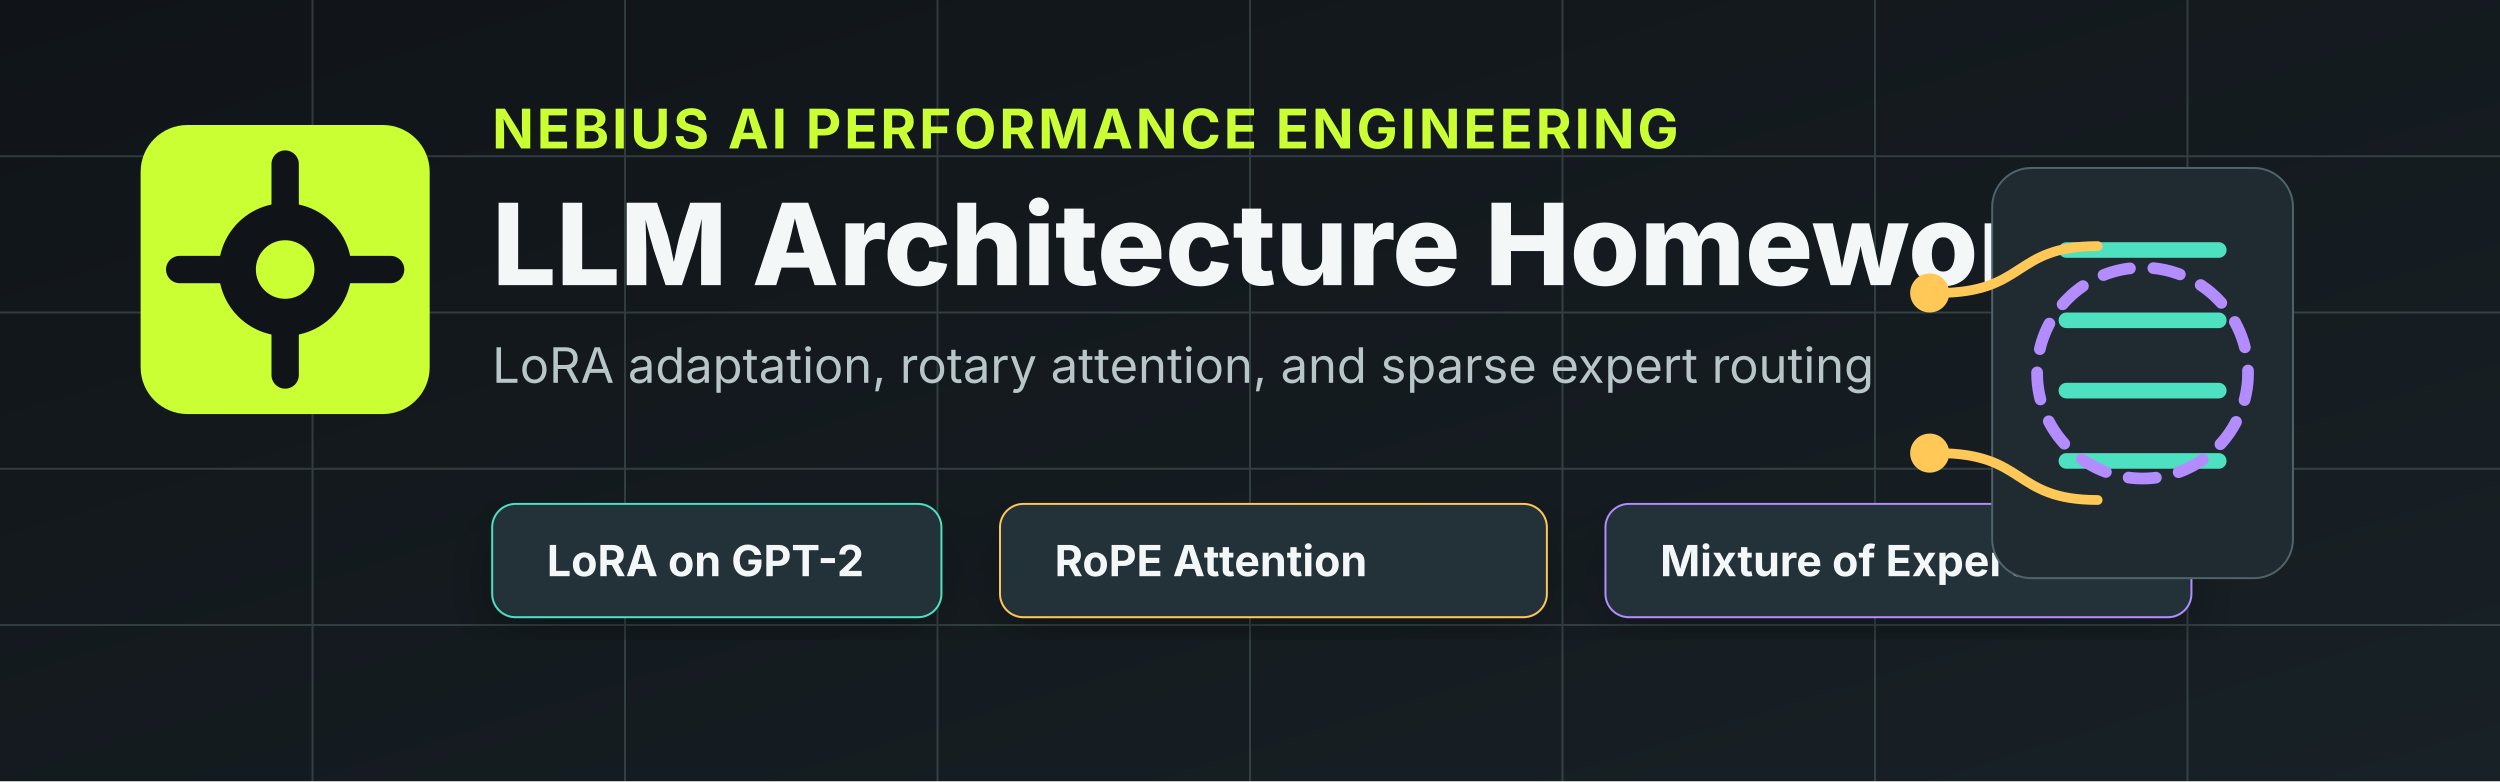
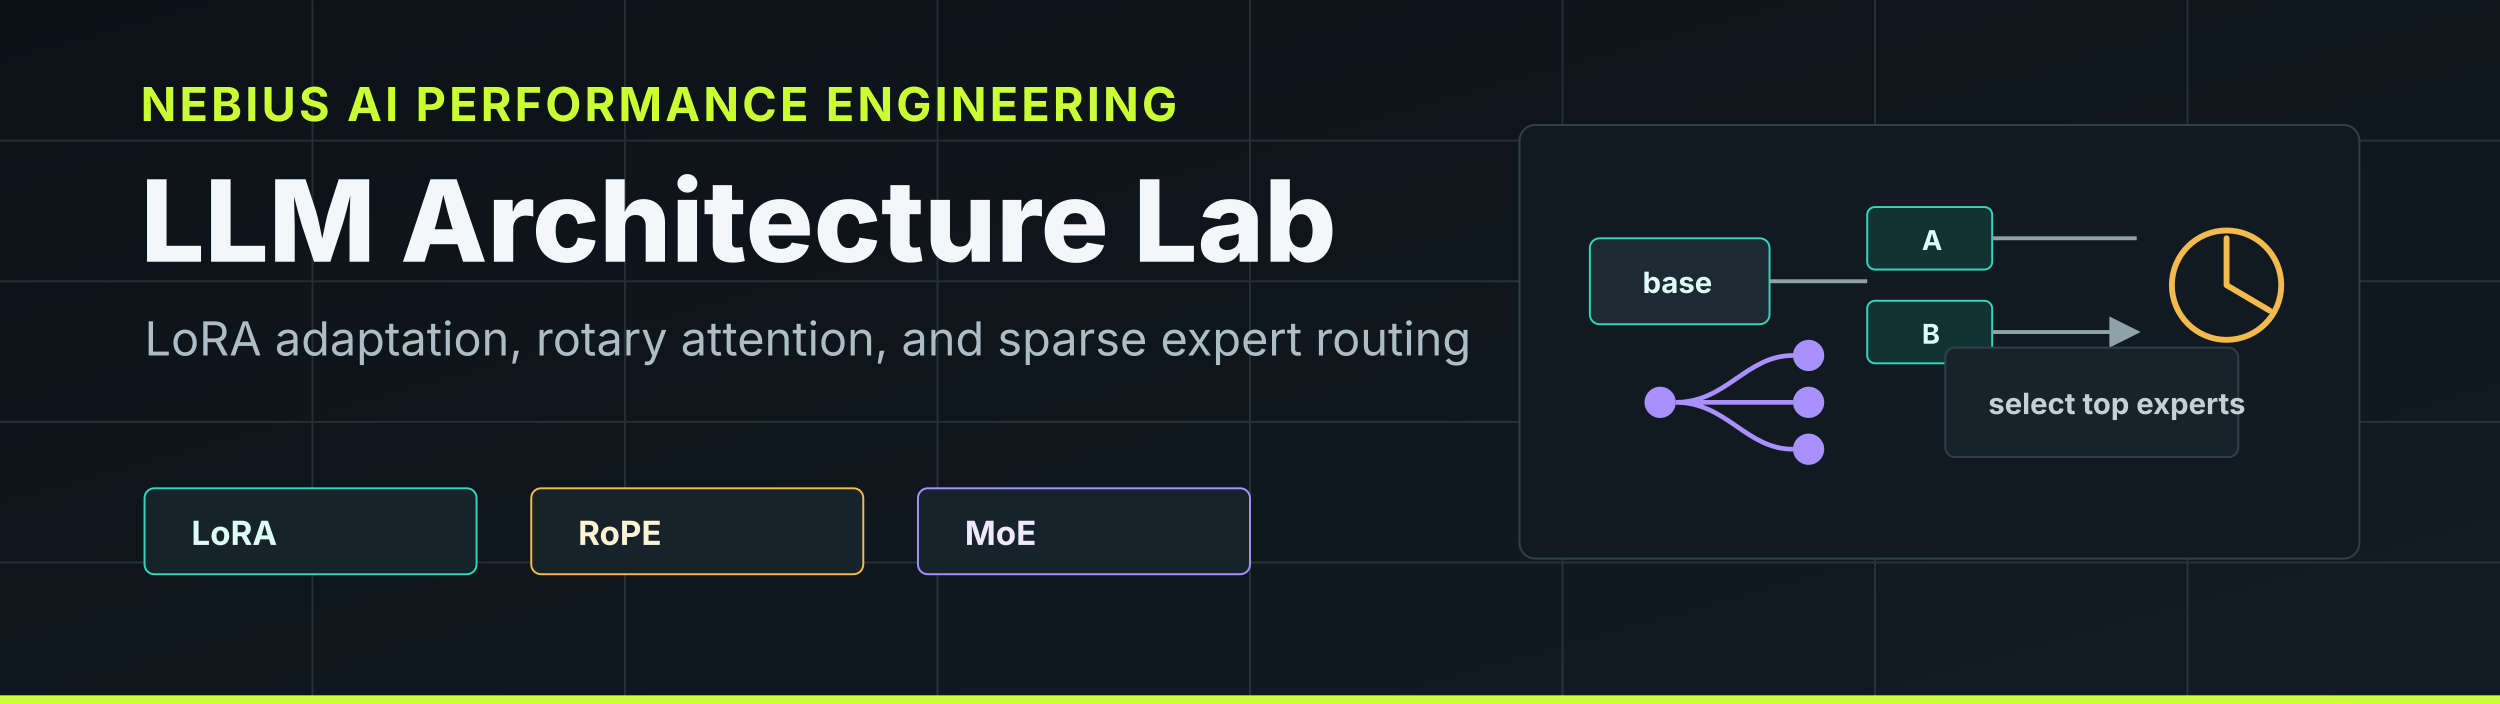
- <svg xmlns="http://www.w3.org/2000/svg" width="1280" height="400" viewBox="0 0 1280 400" role="img" aria-labelledby="title desc">
+ <svg xmlns="http://www.w3.org/2000/svg" width="1280" height="360" viewBox="0 0 1280 360" role="img" aria-labelledby="title desc">
  <defs>
    <linearGradient id="bg" x1="0" y1="0" x2="1" y2="1">
-       <stop offset="0" stop-color="#101418" />
-       <stop offset="1" stop-color="#182126" />
+       <stop offset="0" stop-color="#0b1117" />
+       <stop offset="1" stop-color="#121c23" />
    </linearGradient>
-     <filter id="softShadow" x="-20%" y="-20%" width="140%" height="140%">
-       <feDropShadow dx="0" dy="10" stdDeviation="14" flood-color="#000000" flood-opacity="0.28" />
-     </filter>
+     <marker id="arrow" markerWidth="10" markerHeight="10" refX="8" refY="5" orient="auto">
+       <path d="M1 1L9 5L1 9Z" fill="#8fa2aa" />
+     </marker>
  </defs>
-   <rect width="1280" height="400" fill="url(#bg)" />
-   <g opacity="0.16" stroke="#d7fff4" stroke-width="1">
-     <path d="M0 80H1280M0 160H1280M0 240H1280M0 320H1280" />
-     <path d="M160 0V400M320 0V400M480 0V400M640 0V400M800 0V400M960 0V400M1120 0V400" />
+   <rect width="1280" height="360" fill="url(#bg)" />
+   <g opacity="0.18" stroke="#8fa2aa" stroke-width="1">
+     <path d="M0 72H1280M0 144H1280M0 216H1280M0 288H1280" />
+     <path d="M160 0V360M320 0V360M480 0V360M640 0V360M800 0V360M960 0V360M1120 0V360" />
  </g>
-   <g transform="translate(72 64)">
-     <rect x="0" y="0" width="148" height="148" rx="24" fill="#c9ff33" />
-     <circle cx="74" cy="74" r="34" fill="#101418" />
-     <circle cx="74" cy="74" r="15" fill="#c9ff33" />
-     <path d="M74 20V48M74 100V128M20 74H48M100 74H128" stroke="#101418" stroke-width="14" stroke-linecap="round" />
+   <path d="M0 358H1280" stroke="#c9ff33" stroke-width="4" />
+   <g transform="translate(72 62)">
+     <text x="0" y="0" fill="#c9ff33" font-family="Inter, Segoe UI, Arial, sans-serif" font-size="24" font-weight="700" letter-spacing="1.6">NEBIUS AI PERFORMANCE ENGINEERING</text>
+     <text x="0" y="72" fill="#f3f7f9" font-family="Inter, Segoe UI, Arial, sans-serif" font-size="58" font-weight="760">LLM Architecture Lab</text>
+     <text x="2" y="120" fill="#aebdc5" font-family="Inter, Segoe UI, Arial, sans-serif" font-size="24">LoRA adaptation, rotary attention, and sparse expert routing</text>
  </g>
-   <g transform="translate(252 76)">
-     <text x="0" y="0" fill="#c9ff33" font-family="Inter, Arial, sans-serif" font-size="28" font-weight="700" letter-spacing="1.5">NEBIUS AI PERFORMANCE ENGINEERING</text>
-     <text x="0" y="70" fill="#f4f7f8" font-family="Inter, Arial, sans-serif" font-size="58" font-weight="800">LLM Architecture Homework 4</text>
-     <text x="0" y="120" fill="#b8c5c9" font-family="Inter, Arial, sans-serif" font-size="25">LoRA adaptation, rotary attention, and sparse expert routing</text>
+   <g transform="translate(74 250)" font-family="Inter, Segoe UI, Arial, sans-serif" font-size="17" font-weight="650">
+     <rect x="0" y="0" width="170" height="44" rx="5" fill="#17232b" stroke="#34d6bb" />
+     <text x="24" y="29" fill="#dffdf7">LoRA</text>
+     <rect x="198" y="0" width="170" height="44" rx="5" fill="#17232b" stroke="#f3ba4d" />
+     <text x="222" y="29" fill="#fff3d5">RoPE</text>
+     <rect x="396" y="0" width="170" height="44" rx="5" fill="#17232b" stroke="#a891ff" />
+     <text x="420" y="29" fill="#eee9ff">MoE</text>
  </g>
-   <g transform="translate(252 258)" filter="url(#softShadow)">
-     <rect x="0" y="0" width="230" height="58" rx="12" fill="#243139" stroke="#4ee1c1" />
-     <text x="28" y="37" fill="#f4f7f8" font-family="Inter, Arial, sans-serif" font-size="22" font-weight="700">LoRA on GPT-2</text>
-     <rect x="260" y="0" width="280" height="58" rx="12" fill="#243139" stroke="#ffc857" />
-     <text x="288" y="37" fill="#f4f7f8" font-family="Inter, Arial, sans-serif" font-size="22" font-weight="700">RoPE Attention</text>
-     <rect x="570" y="0" width="300" height="58" rx="12" fill="#243139" stroke="#b38cff" />
-     <text x="598" y="37" fill="#f4f7f8" font-family="Inter, Arial, sans-serif" font-size="22" font-weight="700">Mixture of Experts</text>
-   </g>
-   <g transform="translate(1020 86)" stroke-linecap="round" stroke-linejoin="round">
-     <rect x="0" y="0" width="154" height="210" rx="20" fill="#202a31" stroke="#50636b" />
-     <path d="M38 42H116M38 78H116M38 114H116M38 150H116" stroke="#4ee1c1" stroke-width="8" />
-     <path d="M-28 64C18 64 10 40 54 40M-28 146C18 146 10 170 54 170" stroke="#ffc857" stroke-width="5" fill="none" />
-     <circle cx="-32" cy="64" r="10" fill="#ffc857" />
-     <circle cx="-32" cy="146" r="10" fill="#ffc857" />
-     <circle cx="77" cy="105" r="54" fill="none" stroke="#b38cff" stroke-width="6" stroke-dasharray="14 12" />
+   <g transform="translate(778 64)">
+     <rect x="0" y="0" width="430" height="222" rx="8" fill="#111a21" stroke="#2f404a" />
+     <g transform="translate(36 42)">
+       <rect x="0" y="16" width="92" height="44" rx="5" fill="#1d2a33" stroke="#34d6bb" />
+       <text x="27" y="44" fill="#dffdf7" font-family="Inter, Segoe UI, Arial, sans-serif" font-size="15" font-weight="700">base</text>
+       <rect x="142" y="0" width="64" height="32" rx="4" fill="#123331" stroke="#34d6bb" />
+       <text x="170" y="22" fill="#dffdf7" font-family="Inter, Segoe UI, Arial, sans-serif" font-size="14" font-weight="700">A</text>
+       <rect x="142" y="48" width="64" height="32" rx="4" fill="#123331" stroke="#34d6bb" />
+       <text x="170" y="70" fill="#dffdf7" font-family="Inter, Segoe UI, Arial, sans-serif" font-size="14" font-weight="700">B</text>
+       <path d="M92 38H142M206 16H280M206 64H280" stroke="#8fa2aa" stroke-width="2" marker-end="url(#arrow)" />
+       <circle cx="326" cy="40" r="28" fill="none" stroke="#f3ba4d" stroke-width="3" />
+       <path d="M326 40L326 16M326 40L348 53" stroke="#f3ba4d" stroke-width="3" stroke-linecap="round" />
+     </g>
+     <g transform="translate(72 142)">
+       <circle cx="0" cy="0" r="8" fill="#a891ff" />
+       <circle cx="76" cy="-24" r="8" fill="#a891ff" />
+       <circle cx="76" cy="0" r="8" fill="#a891ff" />
+       <circle cx="76" cy="24" r="8" fill="#a891ff" />
+       <path d="M8 0C34 0 44 -24 68 -24M8 0H68M8 0C34 0 44 24 68 24" stroke="#a891ff" stroke-width="2.4" fill="none" />
+       <rect x="146" y="-28" width="150" height="56" rx="5" fill="#17232b" stroke="#2f404a" />
+       <text x="168" y="6" fill="#c4d0d6" font-family="Inter, Segoe UI, Arial, sans-serif" font-size="15" font-weight="650">select top experts</text>
+     </g>
  </g>
</svg>
